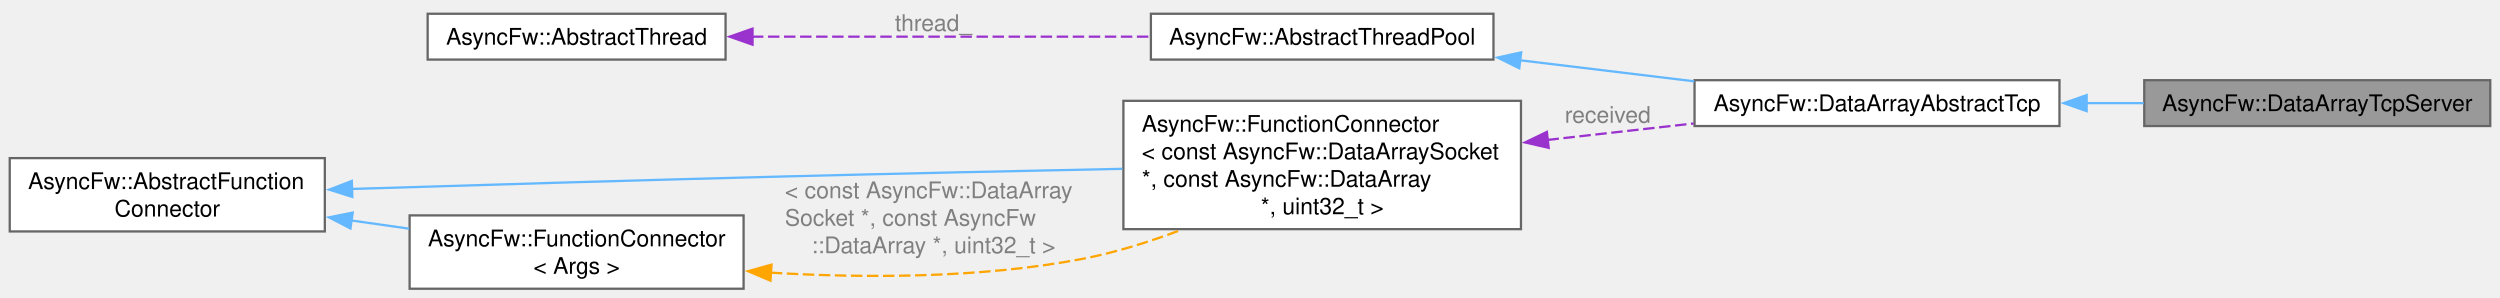
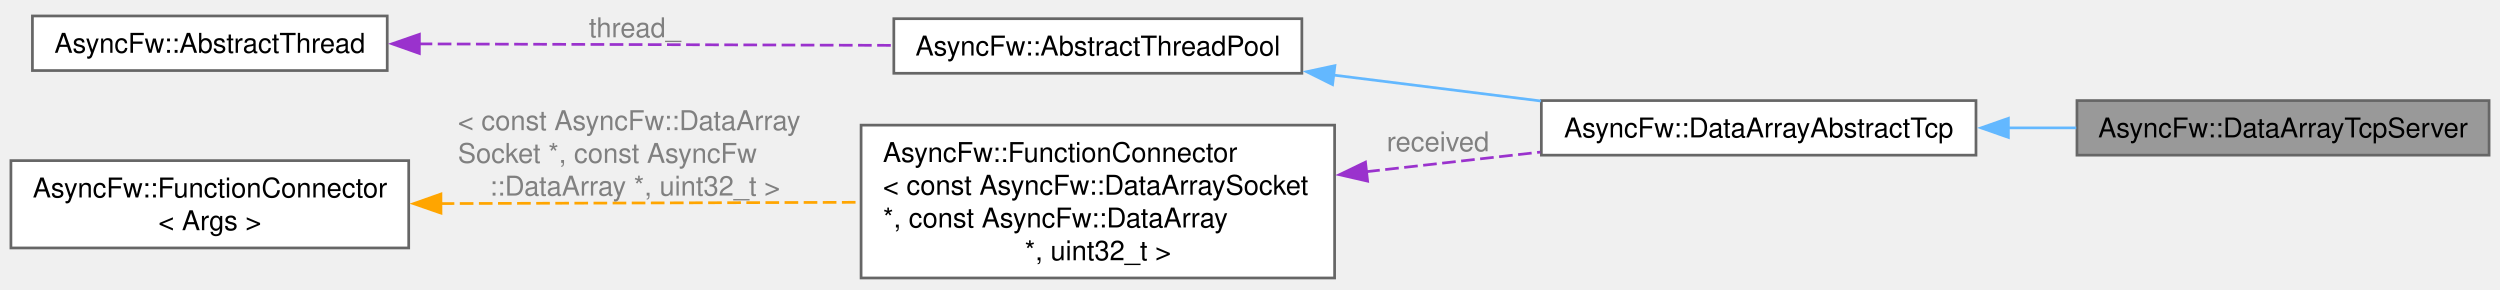
- <svg xmlns="http://www.w3.org/2000/svg" xmlns:xlink="http://www.w3.org/1999/xlink" width="1091pt" height="130pt" viewBox="0.00 0.00 1090.50 130.00">
-   <g id="graph0" class="graph" transform="scale(1 1) rotate(0) translate(4 126)">
+ <svg xmlns="http://www.w3.org/2000/svg" xmlns:xlink="http://www.w3.org/1999/xlink" width="916pt" height="106pt" viewBox="0.00 0.00 916.00 105.70">
+   <g id="graph0" class="graph" transform="scale(1 1) rotate(0) translate(4 101.7)">
    <g id="Node000001" class="node">
      <g id="a_Node000001">
        <a xlink:title="The DataArrayTcpServer class.">
-           <polygon fill="#999999" stroke="#666666" points="1082.5,-91 931.5,-91 931.5,-71 1082.5,-71 1082.5,-91" />
-           <text text-anchor="middle" x="1007" y="-77.5" font-family="Helvetica,sans-Serif" font-size="10.00">AsyncFw::DataArrayTcpServer</text>
+           <polygon fill="#999999" stroke="#666666" points="908,-65 757,-65 757,-45 908,-45 908,-65" />
+           <text text-anchor="middle" x="832.5" y="-51.5" font-family="Helvetica,sans-Serif" font-size="10.00">AsyncFw::DataArrayTcpServer</text>
        </a>
      </g>
    </g>
    <g id="Node000002" class="node">
      <g id="a_Node000002">
        <a xlink:href="classAsyncFw_1_1DataArrayAbstractTcp.html" target="_top" xlink:title="The DataArrayAbstractTcp class.">
-           <polygon fill="white" stroke="#666666" points="894.5,-91 735.25,-91 735.25,-71 894.5,-71 894.5,-91" />
-           <text text-anchor="middle" x="814.88" y="-77.5" font-family="Helvetica,sans-Serif" font-size="10.00">AsyncFw::DataArrayAbstractTcp</text>
+           <polygon fill="white" stroke="#666666" points="720,-65 560.75,-65 560.75,-45 720,-45 720,-65" />
+           <text text-anchor="middle" x="640.38" y="-51.5" font-family="Helvetica,sans-Serif" font-size="10.00">AsyncFw::DataArrayAbstractTcp</text>
        </a>
      </g>
    </g>
    <g id="edge1_Node000001_Node000002" class="edge">
      <g id="a_edge1_Node000001_Node000002">
        <a xlink:title=" ">
-           <path fill="none" stroke="#63b8ff" d="M906.22,-81C914.59,-81 923.02,-81 931.23,-81" />
-           <polygon fill="#63b8ff" stroke="#63b8ff" points="906.37,-77.5 896.37,-81 906.37,-84.5 906.37,-77.5" />
+           <path fill="none" stroke="#63b8ff" d="M731.72,-55C740.09,-55 748.52,-55 756.73,-55" />
+           <polygon fill="#63b8ff" stroke="#63b8ff" points="731.87,-51.5 721.87,-55 731.87,-58.5 731.87,-51.5" />
        </a>
      </g>
    </g>
    <g id="Node000003" class="node">
      <g id="a_Node000003">
        <a xlink:href="classAsyncFw_1_1AbstractThreadPool.html" target="_top" xlink:title="Abstract base class for creating and managing thread pools.">
-           <polygon fill="white" stroke="#666666" points="647.5,-120 498,-120 498,-100 647.5,-100 647.5,-120" />
-           <text text-anchor="middle" x="572.75" y="-106.5" font-family="Helvetica,sans-Serif" font-size="10.00">AsyncFw::AbstractThreadPool</text>
+           <polygon fill="white" stroke="#666666" points="473,-95 323.5,-95 323.5,-75 473,-75 473,-95" />
+           <text text-anchor="middle" x="398.25" y="-81.5" font-family="Helvetica,sans-Serif" font-size="10.00">AsyncFw::AbstractThreadPool</text>
        </a>
      </g>
    </g>
    <g id="edge2_Node000002_Node000003" class="edge">
      <g id="a_edge2_Node000002_Node000003">
        <a xlink:title=" ">
-           <path fill="none" stroke="#63b8ff" d="M658.98,-99.71C683.77,-96.71 710.74,-93.46 735.12,-90.51" />
-           <polygon fill="#63b8ff" stroke="#63b8ff" points="658.77,-96.21 649.26,-100.88 659.6,-103.16 658.77,-96.21" />
+           <path fill="none" stroke="#63b8ff" d="M484.48,-74.35C509.27,-71.25 536.24,-67.89 560.62,-64.84" />
+           <polygon fill="#63b8ff" stroke="#63b8ff" points="484.25,-70.85 474.76,-75.57 485.11,-77.8 484.25,-70.85" />
        </a>
      </g>
    </g>
    <g id="Node000004" class="node">
      <g id="a_Node000004">
        <a xlink:href="classAsyncFw_1_1AbstractThread.html" target="_top" xlink:title="The AbstractThread class provides the base functionality for thread management.">
-           <polygon fill="white" stroke="#666666" points="312.38,-120 182.38,-120 182.38,-100 312.38,-100 312.38,-120" />
-           <text text-anchor="middle" x="247.38" y="-106.5" font-family="Helvetica,sans-Serif" font-size="10.00">AsyncFw::AbstractThread</text>
+           <polygon fill="white" stroke="#666666" points="137.88,-96 7.88,-96 7.88,-76 137.88,-76 137.88,-96" />
+           <text text-anchor="middle" x="72.88" y="-82.5" font-family="Helvetica,sans-Serif" font-size="10.00">AsyncFw::AbstractThread</text>
        </a>
      </g>
    </g>
    <g id="edge3_Node000003_Node000004" class="edge">
      <g id="a_edge3_Node000003_Node000004">
        <a xlink:title=" ">
-           <path fill="none" stroke="#9a32cd" stroke-dasharray="5,2" d="M323.89,-110C376.25,-110 445.65,-110 497.69,-110" />
-           <polygon fill="#9a32cd" stroke="#9a32cd" points="324.16,-106.5 314.16,-110 324.16,-113.5 324.16,-106.5" />
+           <path fill="none" stroke="#9a32cd" stroke-dasharray="5,2" d="M149.39,-85.77C201.75,-85.6 271.15,-85.39 323.19,-85.23" />
+           <polygon fill="#9a32cd" stroke="#9a32cd" points="149.65,-82.27 139.66,-85.8 149.67,-89.27 149.65,-82.27" />
        </a>
      </g>
-       <text text-anchor="middle" x="403.12" y="-112.5" font-family="Helvetica,sans-Serif" font-size="10.00" fill="grey"> thread_</text>
+       <text text-anchor="middle" x="228.62" y="-88.2" font-family="Helvetica,sans-Serif" font-size="10.00" fill="grey"> thread_</text>
    </g>
    <g id="Node000005" class="node">
      <g id="a_Node000005">
        <a xlink:href="classAsyncFw_1_1FunctionConnector.html" target="_top" xlink:title=" ">
-           <polygon fill="white" stroke="#666666" points="659.5,-82 486,-82 486,-26 659.5,-26 659.5,-82" />
-           <text text-anchor="start" x="494" y="-68.5" font-family="Helvetica,sans-Serif" font-size="10.00">AsyncFw::FunctionConnector</text>
-           <text text-anchor="start" x="494" y="-56.5" font-family="Helvetica,sans-Serif" font-size="10.00">&lt; const AsyncFw::DataArraySocket</text>
-           <text text-anchor="start" x="494" y="-44.5" font-family="Helvetica,sans-Serif" font-size="10.00"> *, const AsyncFw::DataArray</text>
-           <text text-anchor="middle" x="572.75" y="-32.5" font-family="Helvetica,sans-Serif" font-size="10.00"> *, uint32_t &gt;</text>
+           <polygon fill="white" stroke="#666666" points="485,-56 311.5,-56 311.5,0 485,0 485,-56" />
+           <text text-anchor="start" x="319.5" y="-42.5" font-family="Helvetica,sans-Serif" font-size="10.00">AsyncFw::FunctionConnector</text>
+           <text text-anchor="start" x="319.5" y="-30.5" font-family="Helvetica,sans-Serif" font-size="10.00">&lt; const AsyncFw::DataArraySocket</text>
+           <text text-anchor="start" x="319.5" y="-18.5" font-family="Helvetica,sans-Serif" font-size="10.00"> *, const AsyncFw::DataArray</text>
+           <text text-anchor="middle" x="398.25" y="-6.5" font-family="Helvetica,sans-Serif" font-size="10.00"> *, uint32_t &gt;</text>
        </a>
      </g>
    </g>
    <g id="edge4_Node000002_Node000005" class="edge">
      <g id="a_edge4_Node000002_Node000005">
        <a xlink:title=" ">
-           <path fill="none" stroke="#9a32cd" stroke-dasharray="5,2" d="M671.08,-64.94C692.29,-67.33 714.47,-69.82 734.86,-72.12" />
-           <polygon fill="#9a32cd" stroke="#9a32cd" points="671.59,-61.48 661.27,-63.84 670.81,-68.44 671.59,-61.48" />
+           <path fill="none" stroke="#9a32cd" stroke-dasharray="5,2" d="M496.58,-38.94C517.79,-41.33 539.97,-43.82 560.36,-46.12" />
+           <polygon fill="#9a32cd" stroke="#9a32cd" points="497.09,-35.48 486.77,-37.84 496.31,-42.44 497.09,-35.48" />
        </a>
      </g>
-       <text text-anchor="middle" x="697.38" y="-72.42" font-family="Helvetica,sans-Serif" font-size="10.00" fill="grey"> received</text>
+       <text text-anchor="middle" x="522.88" y="-46.42" font-family="Helvetica,sans-Serif" font-size="10.00" fill="grey"> received</text>
    </g>
    <g id="Node000006" class="node">
      <g id="a_Node000006">
-         <a xlink:href="classAsyncFw_1_1AbstractFunctionConnector.html" target="_top" xlink:title="The AbstractFunctionConnector class provides the base functionality for FunctionConnector.">
-           <polygon fill="white" stroke="#666666" points="137.5,-57 0,-57 0,-25 137.5,-25 137.5,-57" />
-           <text text-anchor="start" x="8" y="-43.5" font-family="Helvetica,sans-Serif" font-size="10.00">AsyncFw::AbstractFunction</text>
-           <text text-anchor="middle" x="68.75" y="-31.5" font-family="Helvetica,sans-Serif" font-size="10.00">Connector</text>
+         <a xlink:href="classAsyncFw_1_1FunctionConnector.html" target="_top" xlink:title="Provides a thread-safe, publisher-subscriber mechanism to establish sender-to-receivers connections.">
+           <polygon fill="white" stroke="#666666" points="145.75,-43 0,-43 0,-11 145.75,-11 145.75,-43" />
+           <text text-anchor="start" x="8" y="-29.5" font-family="Helvetica,sans-Serif" font-size="10.00">AsyncFw::FunctionConnector</text>
+           <text text-anchor="middle" x="72.88" y="-17.5" font-family="Helvetica,sans-Serif" font-size="10.00">&lt; Args &gt;</text>
        </a>
      </g>
    </g>
    <g id="edge5_Node000005_Node000006" class="edge">
      <g id="a_edge5_Node000005_Node000006">
        <a xlink:title=" ">
-           <path fill="none" stroke="#63b8ff" d="M149.34,-43.55C202.77,-45.21 274.73,-47.37 338.25,-49 386.99,-50.25 441.46,-51.43 485.53,-52.33" />
-           <polygon fill="#63b8ff" stroke="#63b8ff" points="149.51,-40.05 139.4,-43.24 149.29,-47.05 149.51,-40.05" />
+           <path fill="none" stroke="orange" stroke-dasharray="5,2" d="M157.47,-27.26C204.7,-27.4 263.62,-27.59 311.24,-27.73" />
+           <polygon fill="orange" stroke="orange" points="157.57,-23.76 147.56,-27.23 157.55,-30.76 157.57,-23.76" />
        </a>
      </g>
-     </g>
-     <g id="Node000007" class="node">
-       <g id="a_Node000007">
-         <a xlink:href="classAsyncFw_1_1FunctionConnector.html" target="_top" xlink:title="Provides a thread-safe, publisher-subscriber mechanism to establish sender-to-receivers connections.">
-           <polygon fill="white" stroke="#666666" points="320.25,-32 174.5,-32 174.5,0 320.25,0 320.25,-32" />
-           <text text-anchor="start" x="182.5" y="-18.5" font-family="Helvetica,sans-Serif" font-size="10.00">AsyncFw::FunctionConnector</text>
-           <text text-anchor="middle" x="247.38" y="-6.5" font-family="Helvetica,sans-Serif" font-size="10.00">&lt; Args &gt;</text>
-         </a>
-       </g>
-     </g>
-     <g id="edge7_Node000007_Node000006" class="edge">
-       <g id="a_edge7_Node000007_Node000006">
-         <a xlink:title=" ">
-           <path fill="none" stroke="#63b8ff" d="M149.12,-29.77C157.5,-28.58 165.98,-27.38 174.27,-26.21" />
-           <polygon fill="#63b8ff" stroke="#63b8ff" points="148.69,-26.29 139.28,-31.16 149.68,-33.22 148.69,-26.29" />
-         </a>
-       </g>
-     </g>
-     <g id="edge6_Node000005_Node000007" class="edge">
-       <g id="a_edge6_Node000005_Node000007">
-         <a xlink:title=" ">
-           <path fill="none" stroke="orange" stroke-dasharray="5,2" d="M332.11,-7.01C373.37,-4.56 423.66,-4.56 468,-13 482.27,-15.72 497.08,-20.36 510.9,-25.57" />
-           <polygon fill="orange" stroke="orange" points="331.98,-3.51 322.23,-7.66 332.44,-10.5 331.98,-3.51" />
-         </a>
-       </g>
-       <text text-anchor="start" x="338.25" y="-39.5" font-family="Helvetica,sans-Serif" font-size="10.00" fill="grey"> &lt; const AsyncFw::DataArray</text>
-       <text text-anchor="start" x="338.25" y="-27.5" font-family="Helvetica,sans-Serif" font-size="10.00" fill="grey">Socket *, const AsyncFw</text>
-       <text text-anchor="middle" x="403.12" y="-15.5" font-family="Helvetica,sans-Serif" font-size="10.00" fill="grey">::DataArray *, uint32_t &gt;</text>
+       <text text-anchor="start" x="163.75" y="-54.18" font-family="Helvetica,sans-Serif" font-size="10.00" fill="grey"> &lt; const AsyncFw::DataArray</text>
+       <text text-anchor="start" x="163.75" y="-42.18" font-family="Helvetica,sans-Serif" font-size="10.00" fill="grey">Socket *, const AsyncFw</text>
+       <text text-anchor="middle" x="228.62" y="-30.18" font-family="Helvetica,sans-Serif" font-size="10.00" fill="grey">::DataArray *, uint32_t &gt;</text>
    </g>
  </g>
</svg>
